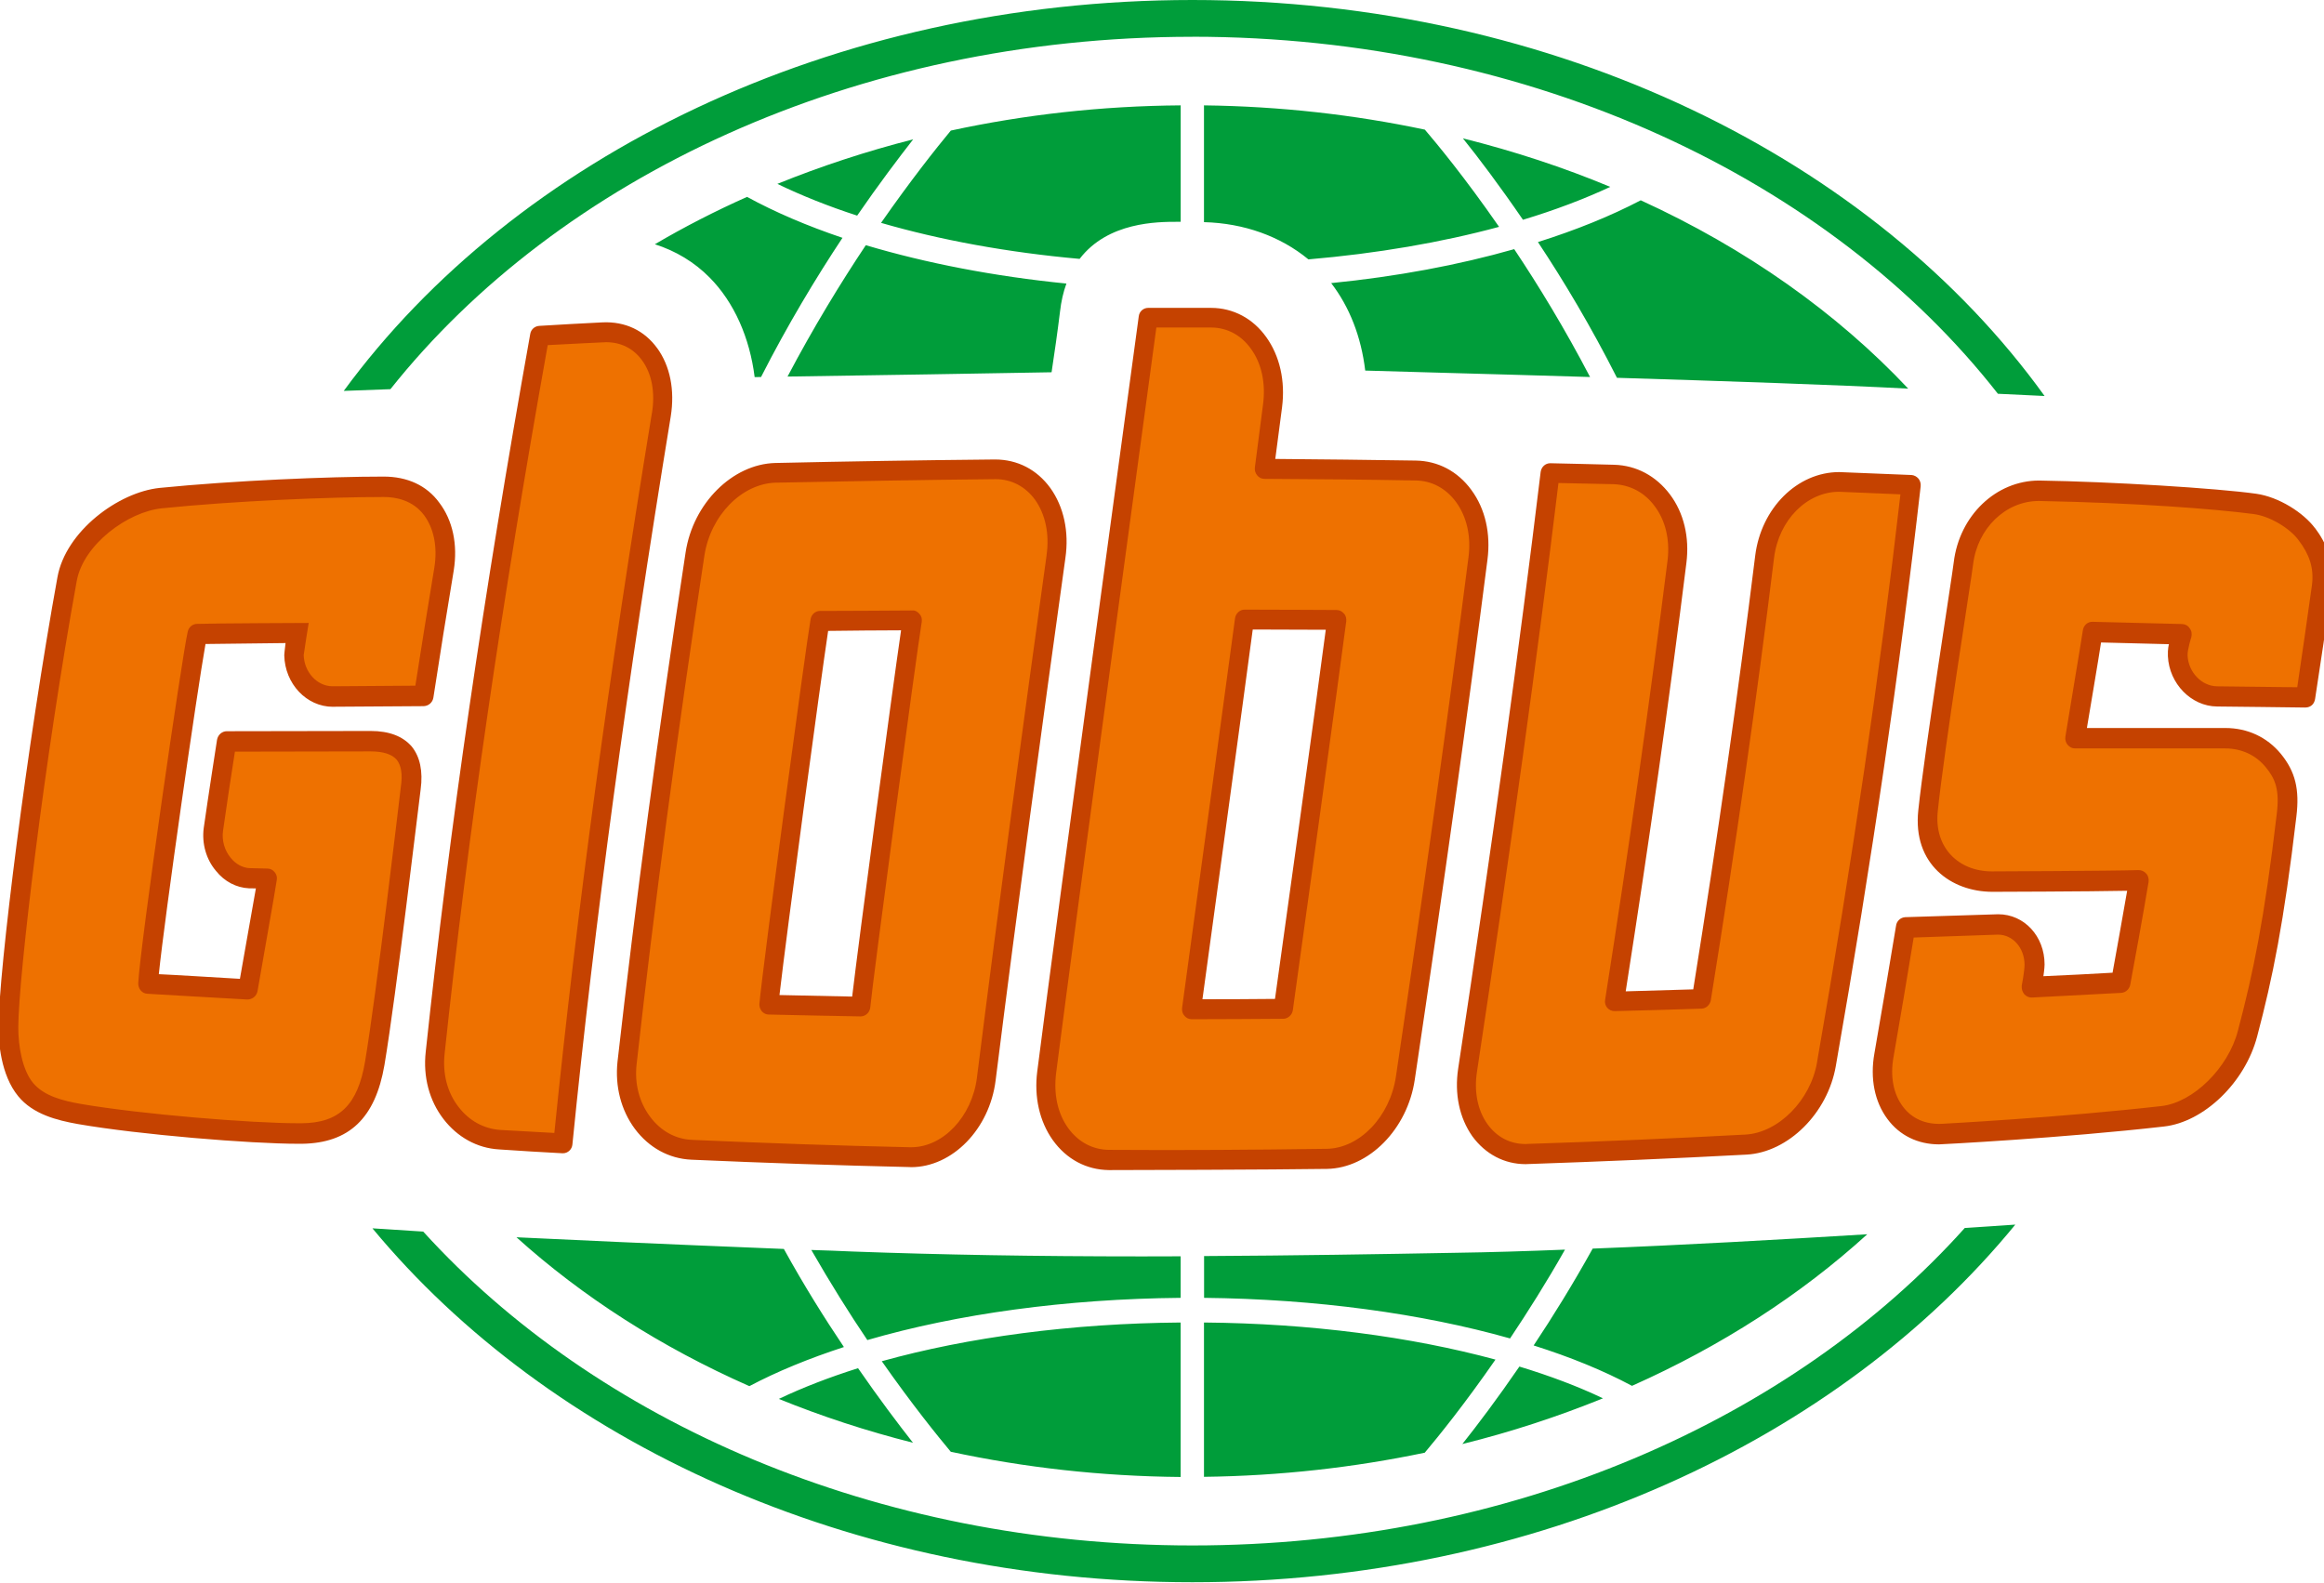
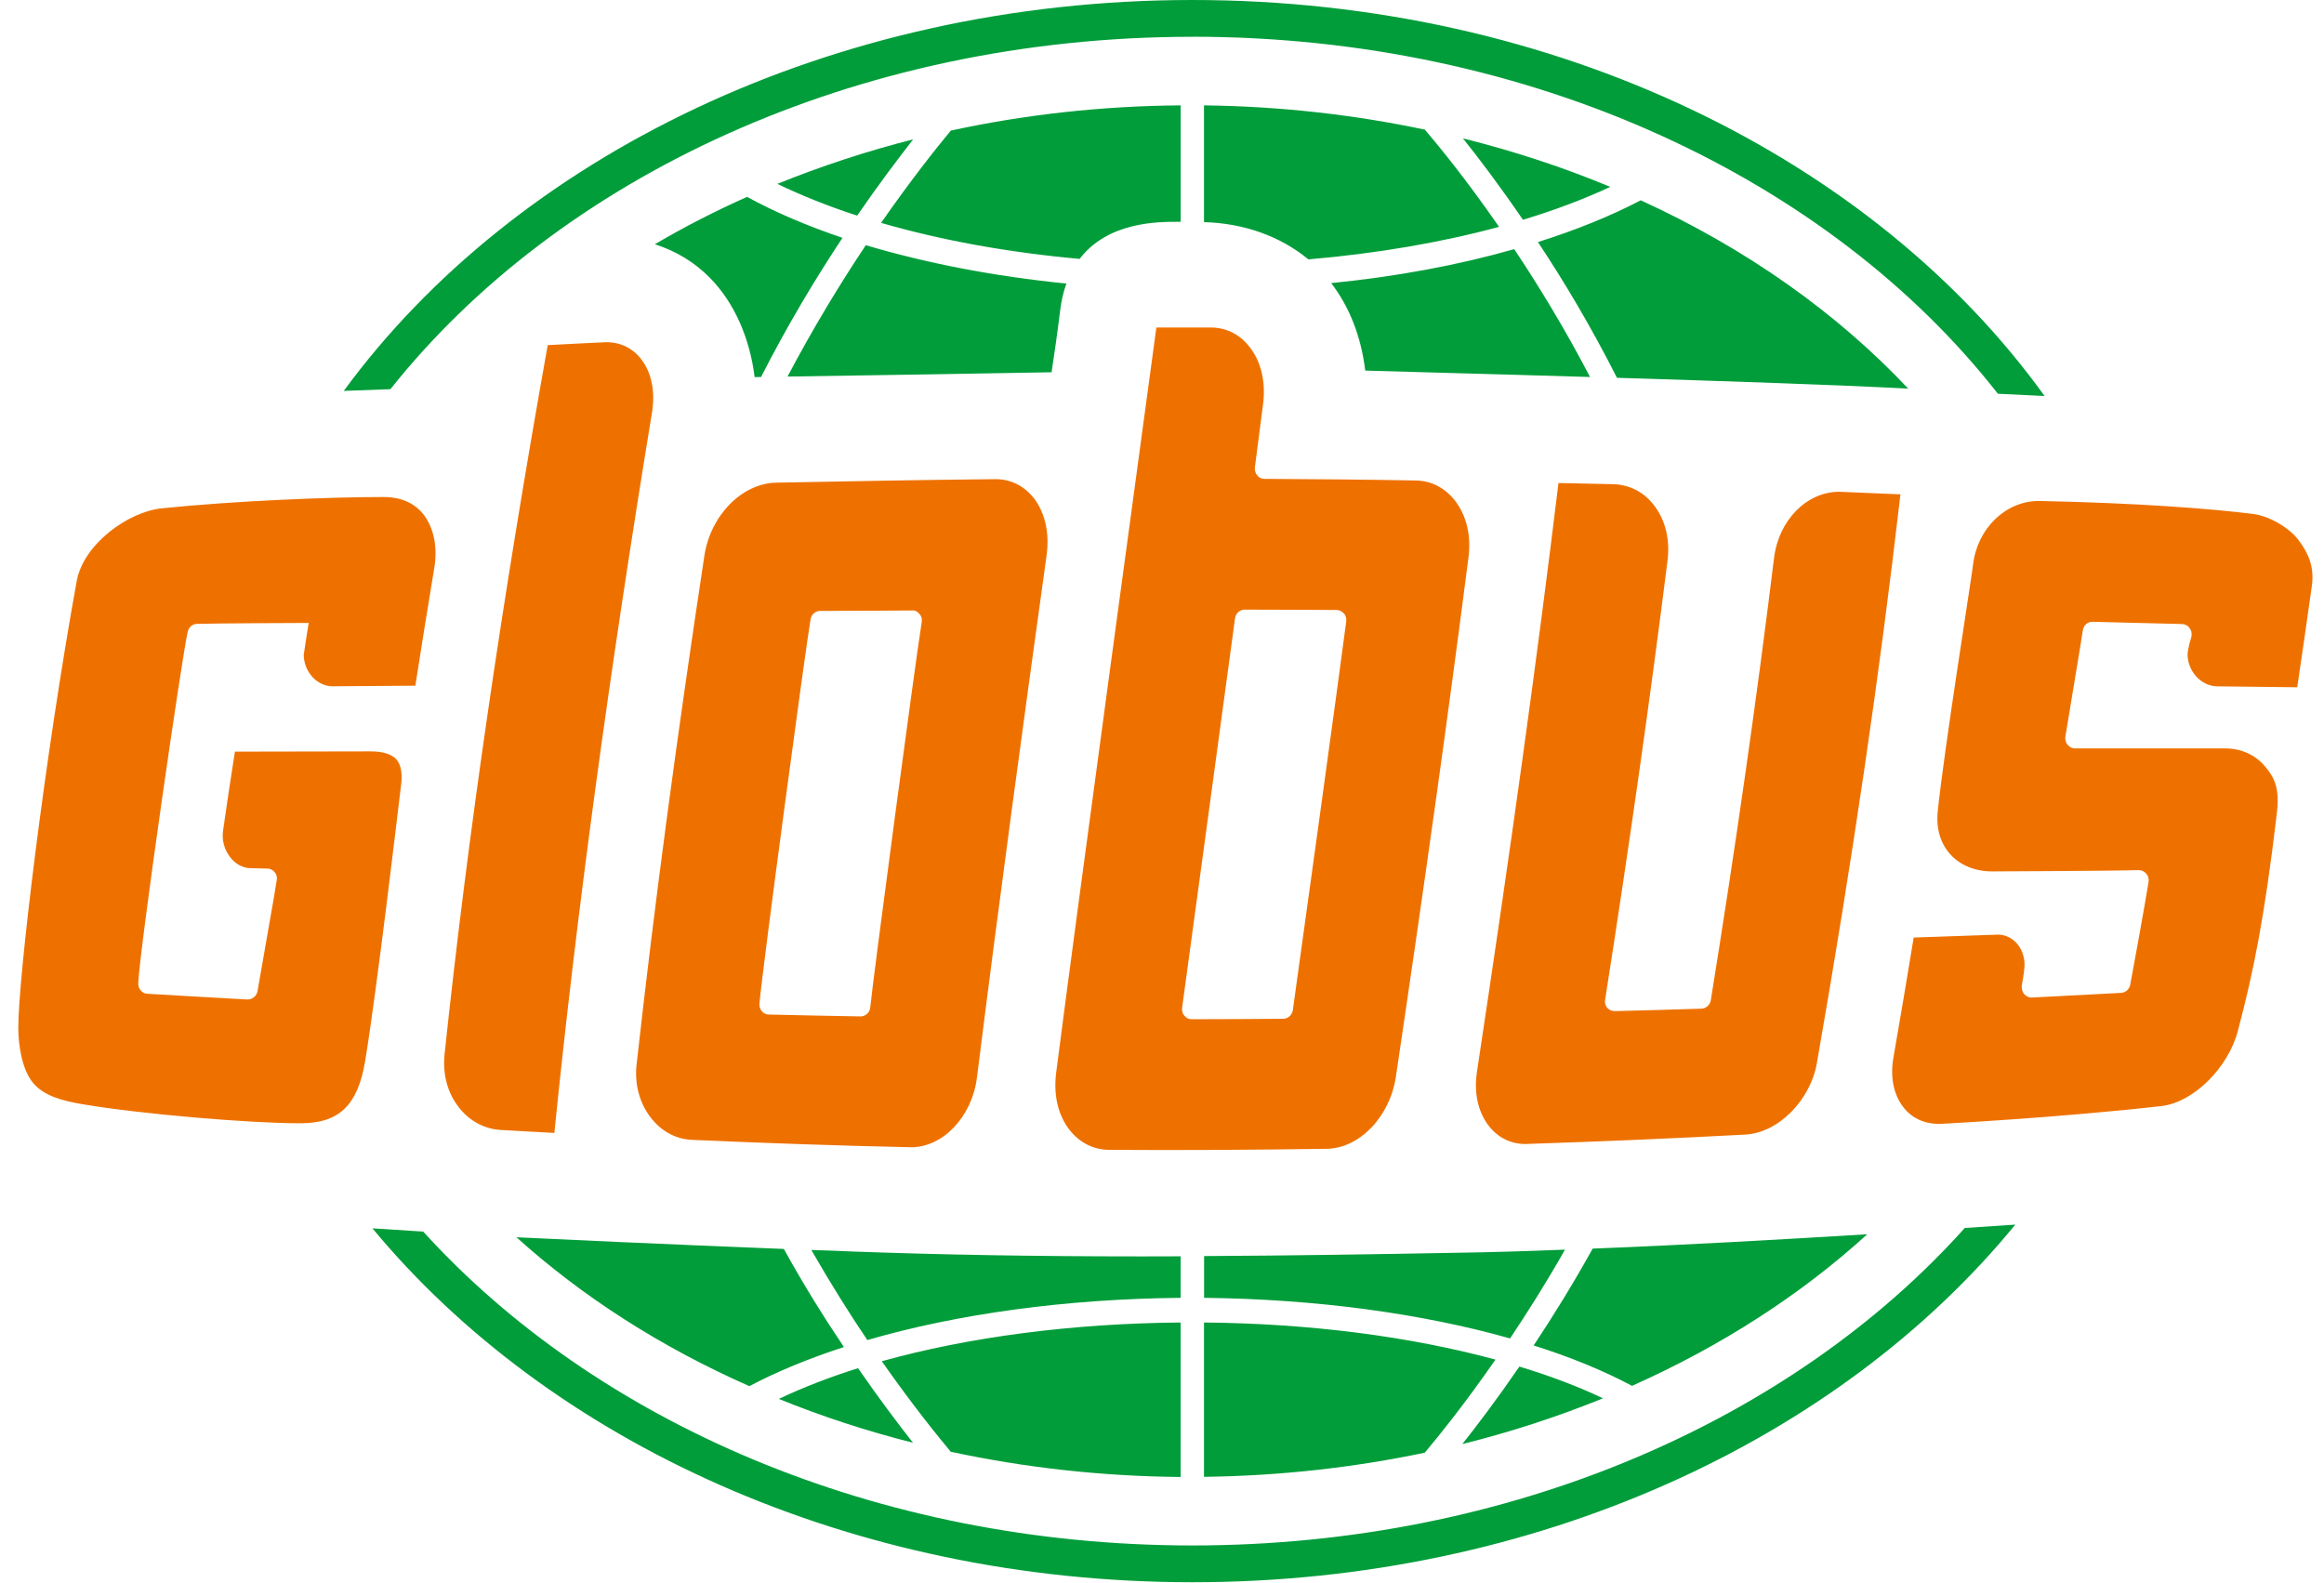
<svg xmlns="http://www.w3.org/2000/svg" width="470" height="320" viewBox="0 0 47 32">
  <path fill="#009d3a" d="M18.468 2.818c-0.953 0.243-1.874 0.547-2.747 0.901 0.489 0.236 1.031 0.453 1.614 0.642 0.432-0.628 0.826-1.149 1.133-1.543zM32.566 3.78c-0.944-0.394-1.942-0.722-2.981-0.982 0.314 0.389 0.739 0.953 1.215 1.647 0.642-0.194 1.234-0.418 1.765-0.665zM30.317 4.588c-0.696-1.005-1.267-1.692-1.501-1.966-1.428-0.302-2.924-0.472-4.467-0.491v2.362c0.809 0.021 1.546 0.286 2.112 0.753 1.381-0.118 2.688-0.342 3.856-0.658zM17.817 4.507c1.201 0.349 2.565 0.599 4.017 0.729 0.573-0.75 1.579-0.75 1.978-0.75h0.066v-2.355c-1.609 0.012-3.165 0.189-4.649 0.51-0.295 0.356-0.809 1.003-1.411 1.867zM21.267 7.528c0.054-0.352 0.123-0.835 0.17-1.222 0.024-0.212 0.068-0.404 0.13-0.571-1.463-0.146-2.839-0.413-4.057-0.776-0.507 0.76-1.057 1.659-1.583 2.657 1.576-0.021 4.245-0.068 5.34-0.087zM31.65 25.274c-0.772 0.031-1.52 0.054-2.221 0.064-1.522 0.028-3.268 0.057-5.078 0.066v0.845c2.258 0.024 4.404 0.316 6.188 0.821 0.356-0.533 0.736-1.133 1.111-1.796zM26.921 5.725c0.373 0.486 0.607 1.086 0.689 1.77 0.401 0.012 1.001 0.028 1.654 0.047 0.835 0.024 1.838 0.050 2.893 0.083-0.51-0.977-1.041-1.848-1.534-2.586-1.123 0.321-2.376 0.555-3.703 0.687zM32.701 7.641c2.15 0.066 4.432 0.142 5.89 0.219-1.444-1.536-3.283-2.837-5.409-3.809-0.614 0.321-1.31 0.602-2.079 0.845 0.519 0.781 1.074 1.709 1.598 2.745zM29.574 29.206c0.989-0.245 1.937-0.557 2.844-0.925-0.505-0.241-1.074-0.455-1.69-0.642-0.444 0.647-0.845 1.178-1.154 1.567zM15.261 7.627c0.042 0 0.087-0.002 0.13-0.002 0.54-1.060 1.114-2.011 1.647-2.815-0.715-0.241-1.364-0.519-1.93-0.828-0.649 0.29-1.272 0.609-1.864 0.958 0.422 0.135 0.8 0.361 1.109 0.675 0.493 0.498 0.809 1.213 0.909 2.013zM31.016 27.212c0.741 0.234 1.411 0.507 1.989 0.817 1.808-0.805 3.417-1.845 4.758-3.066-1.782 0.109-3.722 0.219-5.553 0.29-0.401 0.722-0.807 1.378-1.194 1.959zM17.241 25.312c-0.283-0.012-0.559-0.024-0.833-0.031 0.385 0.67 0.769 1.284 1.133 1.822 1.822-0.531 4.026-0.833 6.336-0.854v-0.84c-0.26 0.002-0.522 0.002-0.781 0.002-2.148 0-4.061-0.033-5.855-0.099zM24.349 26.747v3.122c1.543-0.019 3.037-0.189 4.465-0.488 0.276-0.328 0.802-0.977 1.43-1.883-1.709-0.463-3.745-0.732-5.895-0.75zM15.851 25.26c-2.598-0.104-4.642-0.198-5.406-0.236 1.331 1.201 2.924 2.223 4.71 3.011 0.557-0.295 1.201-0.559 1.912-0.791-0.392-0.583-0.809-1.248-1.215-1.985zM15.75 28.293c0.866 0.352 1.772 0.649 2.714 0.887-0.297-0.378-0.682-0.887-1.111-1.508-0.583 0.184-1.121 0.392-1.602 0.621zM19.228 29.362c1.484 0.319 3.040 0.496 4.649 0.51v-3.124c-2.204 0.017-4.3 0.297-6.044 0.783 0.616 0.88 1.13 1.513 1.395 1.831z" />
  <path fill="#009d3a" d="M24.115 0.743c6.87 0 12.901 2.888 16.29 7.221 0.326 0.017 0.642 0.031 0.944 0.045-3.445-4.786-9.878-8.009-17.234-8.009-7.304 0-13.701 3.181-17.163 7.906 0.34-0.014 0.658-0.024 0.944-0.035 3.401-4.278 9.397-7.127 16.219-7.127zM24.115 31.257c-6.398 0-12.068-2.506-15.556-6.348-0.352-0.024-0.694-0.045-1.027-0.066 3.571 4.311 9.668 7.158 16.583 7.158 6.952 0 13.081-2.881 16.642-7.233-0.326 0.021-0.668 0.047-1.022 0.068-3.478 3.882-9.182 6.421-15.62 6.421z" />
-   <path fill="#c54200" d="M13.291 7.042c-0.26-0.359-0.647-0.543-1.107-0.522-0.427 0.021-0.854 0.045-1.281 0.071-0.090 0.007-0.163 0.071-0.179 0.16-0.944 5.27-1.635 10.022-2.114 14.52-0.057 0.51 0.073 0.991 0.359 1.362 0.283 0.368 0.682 0.588 1.121 0.614 0.43 0.031 0.857 0.054 1.286 0.078h0.009c0.097 0 0.182-0.076 0.191-0.177 0.451-4.503 1.104-9.322 1.989-14.726 0.085-0.531-0.012-1.019-0.274-1.381zM46.82 10.685c-0.236-0.319-0.736-0.635-1.192-0.699-0.783-0.111-2.94-0.245-4.389-0.267-0.871 0-1.612 0.706-1.727 1.652-0.026 0.243-0.585 3.769-0.717 5.019-0.116 1.090 0.668 1.645 1.496 1.647 0 0 1.963-0.005 2.728-0.021-0.090 0.512-0.222 1.263-0.295 1.657-0.467 0.028-0.934 0.050-1.399 0.071 0 0 0.024-0.156 0.024-0.238 0-0.571-0.411-1.015-0.937-1.015l-1.881 0.059c-0.094 0.005-0.175 0.078-0.186 0.175-0.142 0.857-0.286 1.713-0.437 2.577-0.092 0.512 0.005 0.984 0.264 1.331 0.243 0.33 0.614 0.512 1.043 0.512 0.028 0 2.48-0.125 4.547-0.361 0.812-0.090 1.642-0.892 1.886-1.822 0.314-1.187 0.54-2.294 0.793-4.444 0.068-0.555-0.021-0.913-0.314-1.272-0.278-0.337-0.675-0.522-1.121-0.522h-2.801c0.035-0.212 0.25-1.482 0.286-1.73 0.363 0.009 1.373 0.035 1.373 0.035s-0.028 0.097-0.021 0.243c0.026 0.555 0.472 1.012 0.993 1.017 0.592 0.005 1.185 0.014 1.786 0.021 0.113-0.002 0.182-0.073 0.198-0.175 0.113-0.727 0.224-1.482 0.33-2.247 0.068-0.529-0.109-0.911-0.33-1.206zM38.796 9.678c-0.033-0.040-0.087-0.068-0.139-0.071l-1.461-0.059c-0.847 0-1.579 0.727-1.699 1.69-0.345 2.787-0.755 5.659-1.253 8.772l-1.366 0.040c0.481-3.075 0.885-5.912 1.227-8.663 0.066-0.522-0.052-1.015-0.333-1.388s-0.677-0.585-1.123-0.599c-0.432-0.009-0.866-0.024-1.293-0.031-0.104-0.002-0.184 0.076-0.198 0.175-0.434 3.587-0.963 7.419-1.668 12.066-0.078 0.514 0.024 0.998 0.286 1.371 0.264 0.361 0.647 0.564 1.078 0.564l0.050-0.002c1.473-0.050 2.957-0.113 4.42-0.191 0.842-0.047 1.638-0.838 1.803-1.791 0.734-4.184 1.293-8.017 1.716-11.724 0.007-0.061-0.012-0.116-0.045-0.158zM6.73 14.294l1.841-0.012c0.099-0.005 0.179-0.076 0.194-0.175 0.13-0.854 0.269-1.711 0.411-2.568 0.085-0.529-0.021-1.019-0.295-1.376-0.252-0.345-0.644-0.524-1.121-0.524-1.123 0-3.037 0.080-4.531 0.229-0.838 0.087-1.9 0.878-2.067 1.805-0.611 3.363-1.192 7.983-1.192 9.111 0 0.271 0.040 0.953 0.399 1.388 0.297 0.363 0.779 0.486 1.206 0.562 1.248 0.217 3.495 0.399 4.458 0.399h0.076c0.951-0.014 1.482-0.517 1.666-1.593 0.238-1.416 0.691-5.267 0.732-5.574 0.050-0.37-0.014-0.661-0.179-0.866-0.179-0.208-0.455-0.316-0.833-0.316l-2.91 0.005c-0.094 0-0.179 0.073-0.196 0.175 0 0-0.189 1.215-0.269 1.784-0.040 0.309 0.047 0.63 0.248 0.866 0.172 0.217 0.415 0.34 0.665 0.352l0.142 0.002c-0.033 0.198-0.243 1.362-0.323 1.829-0.328-0.019-1.444-0.087-1.64-0.094 0.118-1.154 0.772-5.716 0.944-6.678 0.3-0.005 1.399-0.017 1.619-0.019-0.019 0.132-0.026 0.248-0.026 0.248 0.012 0.573 0.448 1.041 0.984 1.041zM17.234 20.156c-0.491-0.012-0.982-0.021-1.47-0.031 0.144-1.253 0.826-6.315 0.984-7.365 0.491-0.005 0.984-0.012 1.475-0.012-0.191 1.305-0.859 6.301-0.989 7.408zM21.241 9.869c-0.269-0.37-0.661-0.576-1.119-0.576-1.475 0.014-2.973 0.038-4.446 0.071-0.864 0.024-1.659 0.817-1.81 1.805-0.566 3.71-1.012 7.080-1.378 10.306-0.052 0.496 0.071 0.979 0.352 1.357 0.286 0.382 0.691 0.602 1.14 0.623 1.494 0.066 2.978 0.116 4.415 0.149l0.031 0.002c0.833 0 1.586-0.769 1.709-1.753 0.453-3.613 0.946-7.217 1.411-10.565 0.078-0.536-0.033-1.038-0.304-1.418zM29.755 9.907c-0.278-0.378-0.675-0.585-1.123-0.592-0.949-0.014-1.893-0.026-2.841-0.033 0.038-0.278 0.137-1.045 0.137-1.045 0.068-0.531-0.045-1.036-0.319-1.418-0.269-0.378-0.668-0.59-1.111-0.592h-1.279c-0.094 0-0.177 0.071-0.189 0.17-0.224 1.664-1.614 11.832-2.053 15.273-0.066 0.514 0.045 1.010 0.314 1.388 0.278 0.389 0.682 0.602 1.135 0.607 0.361 0 3.32-0.007 4.411-0.024 0.847-0.014 1.628-0.805 1.775-1.805 0.604-4.057 1.071-7.396 1.47-10.516 0.068-0.526-0.042-1.027-0.326-1.411zM25.786 20.203c-0.488 0.005-0.977 0.007-1.468 0.007 0 0 0.918-6.714 1.017-7.478 0.479 0.002 1.477 0.005 1.477 0.005-0.168 1.296-0.878 6.405-1.027 7.467z" />
  <path fill="#ee7100" d="M13.184 8.354c-0.876 5.343-1.522 10.105-1.973 14.56-0.368-0.021-0.734-0.040-1.097-0.061-0.33-0.024-0.628-0.186-0.842-0.467-0.224-0.288-0.323-0.666-0.281-1.067 0.472-4.446 1.156-9.14 2.086-14.339 0.373-0.021 1.18-0.059 1.18-0.059 0.3 0 0.552 0.125 0.727 0.366 0.198 0.269 0.269 0.647 0.201 1.067zM46.756 11.837c-0.097 0.699-0.198 1.392-0.297 2.063-0.543-0.007-1.081-0.014-1.621-0.019-0.314-0.005-0.581-0.286-0.597-0.623-0.005-0.12 0.076-0.373 0.076-0.373 0.014-0.059 0.007-0.127-0.033-0.177-0.035-0.057-0.094-0.085-0.156-0.087 0 0-1.385-0.035-1.805-0.045-0.106-0.005-0.189 0.076-0.201 0.179-0.028 0.203-0.316 1.907-0.352 2.143-0.009 0.059 0.007 0.123 0.047 0.168 0.038 0.047 0.092 0.071 0.149 0.071h3.037c0.328 0 0.618 0.134 0.817 0.378 0.194 0.234 0.286 0.455 0.224 0.953-0.25 2.124-0.477 3.214-0.786 4.382-0.196 0.753-0.906 1.447-1.543 1.52-2.058 0.234-4.439 0.359-4.439 0.359-0.333 0.017-0.611-0.104-0.793-0.349-0.191-0.253-0.26-0.609-0.189-1.001 0.142-0.812 0.276-1.612 0.408-2.417 0.562-0.019 1.126-0.038 1.704-0.059 0.302 0 0.536 0.269 0.538 0.607 0 0.132-0.057 0.427-0.057 0.427-0.005 0.061 0.012 0.125 0.052 0.172 0.038 0.042 0.099 0.071 0.158 0.066 0.599-0.031 1.196-0.061 1.801-0.094 0.090-0.005 0.168-0.076 0.184-0.168 0.068-0.363 0.281-1.527 0.37-2.074 0.009-0.064-0.007-0.127-0.047-0.17-0.040-0.047-0.097-0.073-0.158-0.071-0.533 0.017-2.962 0.026-2.962 0.026-0.68 0-1.17-0.484-1.097-1.208 0.125-1.232 0.687-4.746 0.715-4.998 0.087-0.732 0.658-1.286 1.331-1.286 1.961 0.038 3.54 0.16 4.34 0.264 0.326 0.042 0.732 0.283 0.913 0.531 0.21 0.276 0.316 0.552 0.269 0.911zM36.748 21.484c-0.132 0.772-0.783 1.425-1.447 1.463-1.458 0.078-2.94 0.142-4.411 0.189l-0.038 0.002c-0.316 0-0.581-0.142-0.769-0.401-0.201-0.281-0.276-0.661-0.212-1.067 0.691-4.571 1.218-8.363 1.647-11.901 0.373 0.007 0.743 0.017 1.119 0.024 0.328 0.012 0.625 0.168 0.828 0.446 0.217 0.288 0.309 0.675 0.26 1.090-0.354 2.818-0.767 5.725-1.263 8.89-0.012 0.059 0.005 0.12 0.042 0.163 0.038 0.045 0.094 0.068 0.149 0.068 0.59-0.014 1.178-0.031 1.76-0.050 0.092-0.005 0.17-0.076 0.186-0.17 0.512-3.179 0.93-6.105 1.279-8.946 0.094-0.765 0.663-1.338 1.317-1.338l1.239 0.052c-0.418 3.632-0.97 7.391-1.687 11.486zM3.983 12.618c-0.090 0.002-0.165 0.066-0.186 0.156-0.113 0.472-0.968 6.386-1.001 7.11-0.005 0.113 0.078 0.212 0.186 0.215 0.252 0.014 1.647 0.097 2.018 0.116 0.101 0.002 0.189-0.068 0.208-0.168 0.097-0.573 0.349-1.971 0.389-2.247 0.012-0.059-0.005-0.116-0.042-0.16-0.035-0.045-0.087-0.073-0.144-0.073l-0.37-0.009c-0.135-0.009-0.274-0.080-0.375-0.208-0.125-0.149-0.182-0.352-0.156-0.543 0.078-0.555 0.156-1.060 0.241-1.605l2.747-0.005c0.253 0 0.432 0.059 0.526 0.17 0.090 0.113 0.12 0.293 0.083 0.543-0.038 0.316-0.489 4.156-0.724 5.56-0.149 0.878-0.519 1.241-1.281 1.248h-0.068c-0.946 0-3.162-0.179-4.389-0.389-0.38-0.066-0.755-0.163-0.975-0.425-0.222-0.267-0.3-0.753-0.3-1.121 0-1.005 0.531-5.449 1.182-9.034 0.137-0.743 1.036-1.397 1.718-1.468 1.477-0.151 3.377-0.229 4.491-0.229 0.243 0 0.583 0.061 0.814 0.366 0.198 0.267 0.276 0.64 0.21 1.055-0.132 0.8-0.262 1.6-0.385 2.395l-1.673 0.012c-0.314 0-0.576-0.286-0.585-0.632 0.005-0.057 0.101-0.649 0.101-0.649s-1.914 0.007-2.258 0.019zM18.447 12.347c-0.623 0.005-1.246 0.007-1.867 0.009-0.092 0.002-0.17 0.073-0.186 0.163-0.094 0.526-0.965 6.999-1.036 7.783-0.005 0.052 0.014 0.106 0.047 0.149 0.035 0.042 0.087 0.068 0.139 0.068 0.618 0.014 1.237 0.028 1.86 0.038h0.002c0.099 0 0.184-0.080 0.194-0.182 0.047-0.517 0.913-7.002 1.041-7.797 0.009-0.059-0.005-0.118-0.045-0.16-0.038-0.047-0.092-0.078-0.149-0.071zM21.166 11.231c-0.465 3.351-0.956 6.95-1.409 10.568-0.101 0.786-0.684 1.404-1.329 1.404h-0.026c-1.43-0.031-2.914-0.083-4.406-0.149-0.333-0.014-0.635-0.179-0.85-0.47-0.219-0.293-0.316-0.67-0.271-1.062 0.359-3.224 0.809-6.584 1.371-10.287 0.125-0.812 0.755-1.451 1.437-1.473 1.475-0.028 2.971-0.057 4.453-0.071 0.319 0 0.602 0.149 0.798 0.418 0.208 0.295 0.293 0.691 0.231 1.121zM29.699 11.266c-0.399 3.115-0.866 6.454-1.468 10.506-0.12 0.812-0.734 1.454-1.402 1.463-1.435 0.021-2.929 0.031-4.399 0.021-0.33-0.002-0.623-0.158-0.828-0.441-0.212-0.295-0.297-0.684-0.243-1.114 0.439-3.419 1.812-13.475 2.027-15.077h1.109c0.321 0.002 0.607 0.153 0.805 0.432 0.215 0.295 0.3 0.696 0.243 1.126 0 0-0.118 0.911-0.165 1.274-0.007 0.054 0.009 0.111 0.047 0.158 0.035 0.045 0.087 0.071 0.144 0.071 1.019 0.005 2.039 0.014 3.058 0.033 0.326 0.002 0.614 0.158 0.819 0.434 0.217 0.297 0.307 0.691 0.253 1.114zM27.035 12.337c0 0-1.331-0.007-1.867-0.007-0.094 0-0.177 0.076-0.191 0.175-0.045 0.356-1.071 7.882-1.071 7.882-0.005 0.057 0.009 0.116 0.047 0.156 0.035 0.045 0.090 0.071 0.146 0.071 0.616 0 1.237-0.005 1.855-0.009 0.094-0.002 0.175-0.076 0.191-0.168 0.068-0.465 0.984-7.096 1.081-7.87 0.005-0.059-0.007-0.12-0.047-0.158-0.040-0.047-0.090-0.071-0.144-0.071z" />
</svg>
